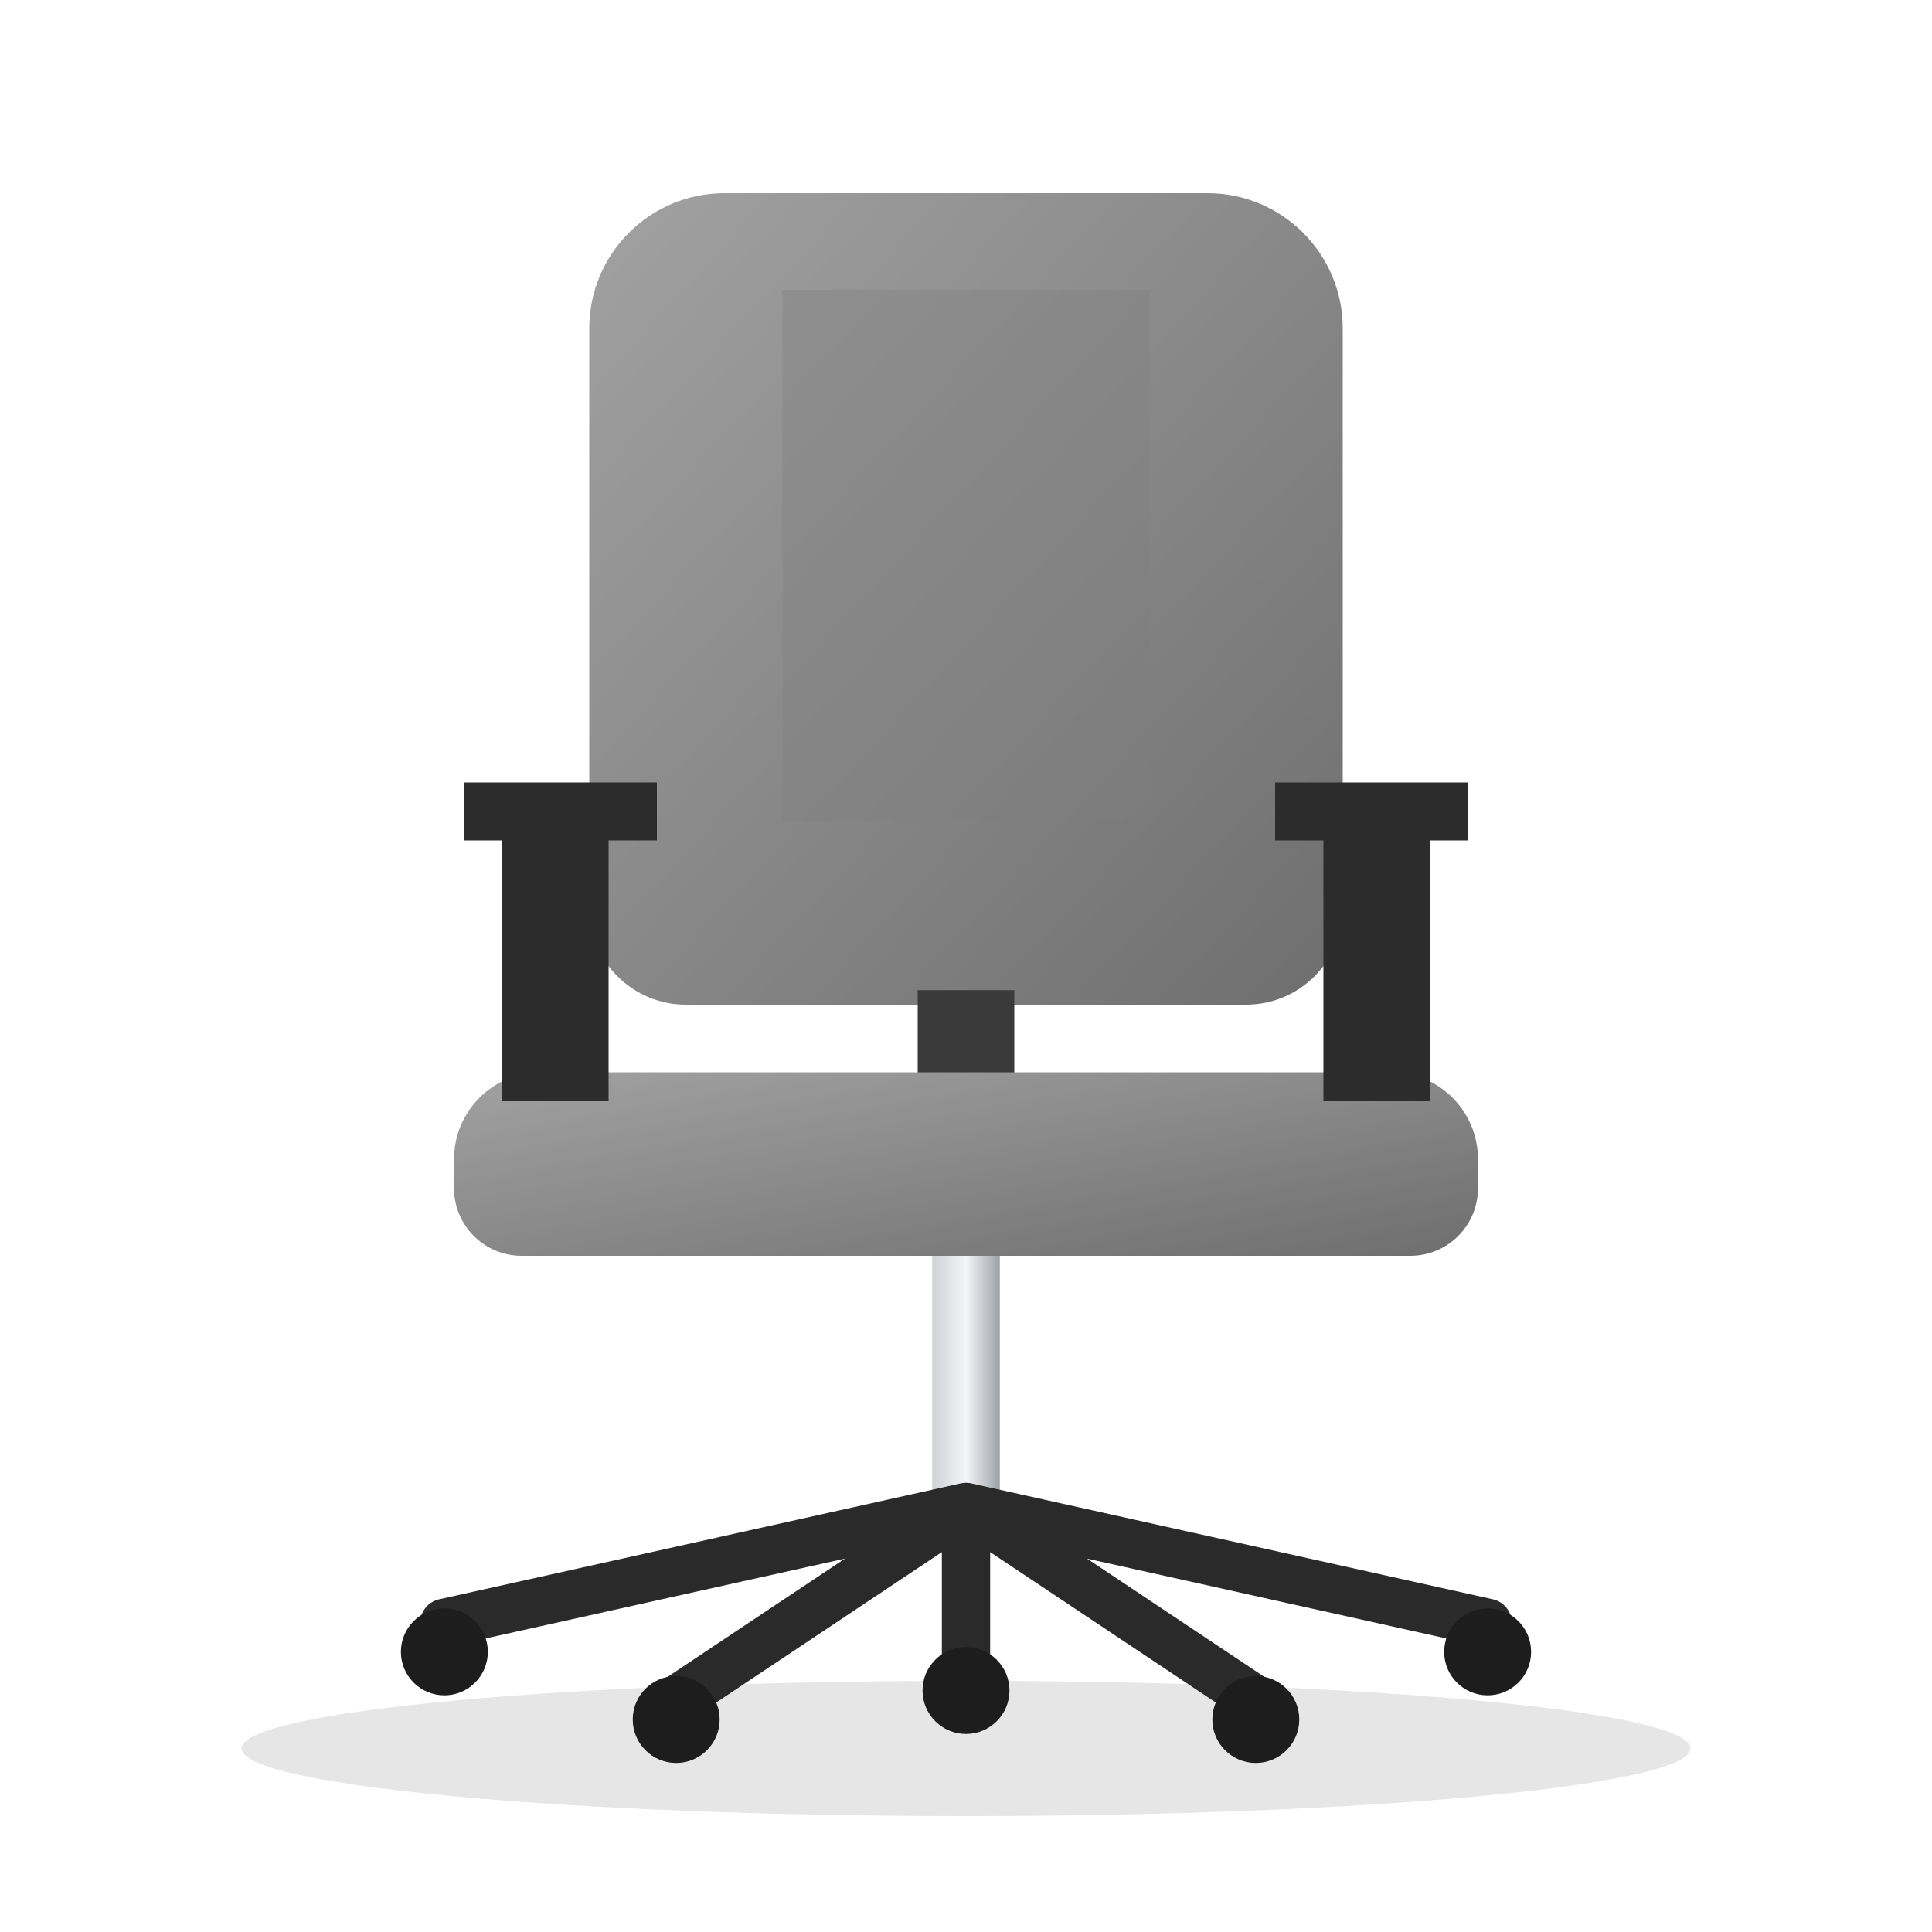
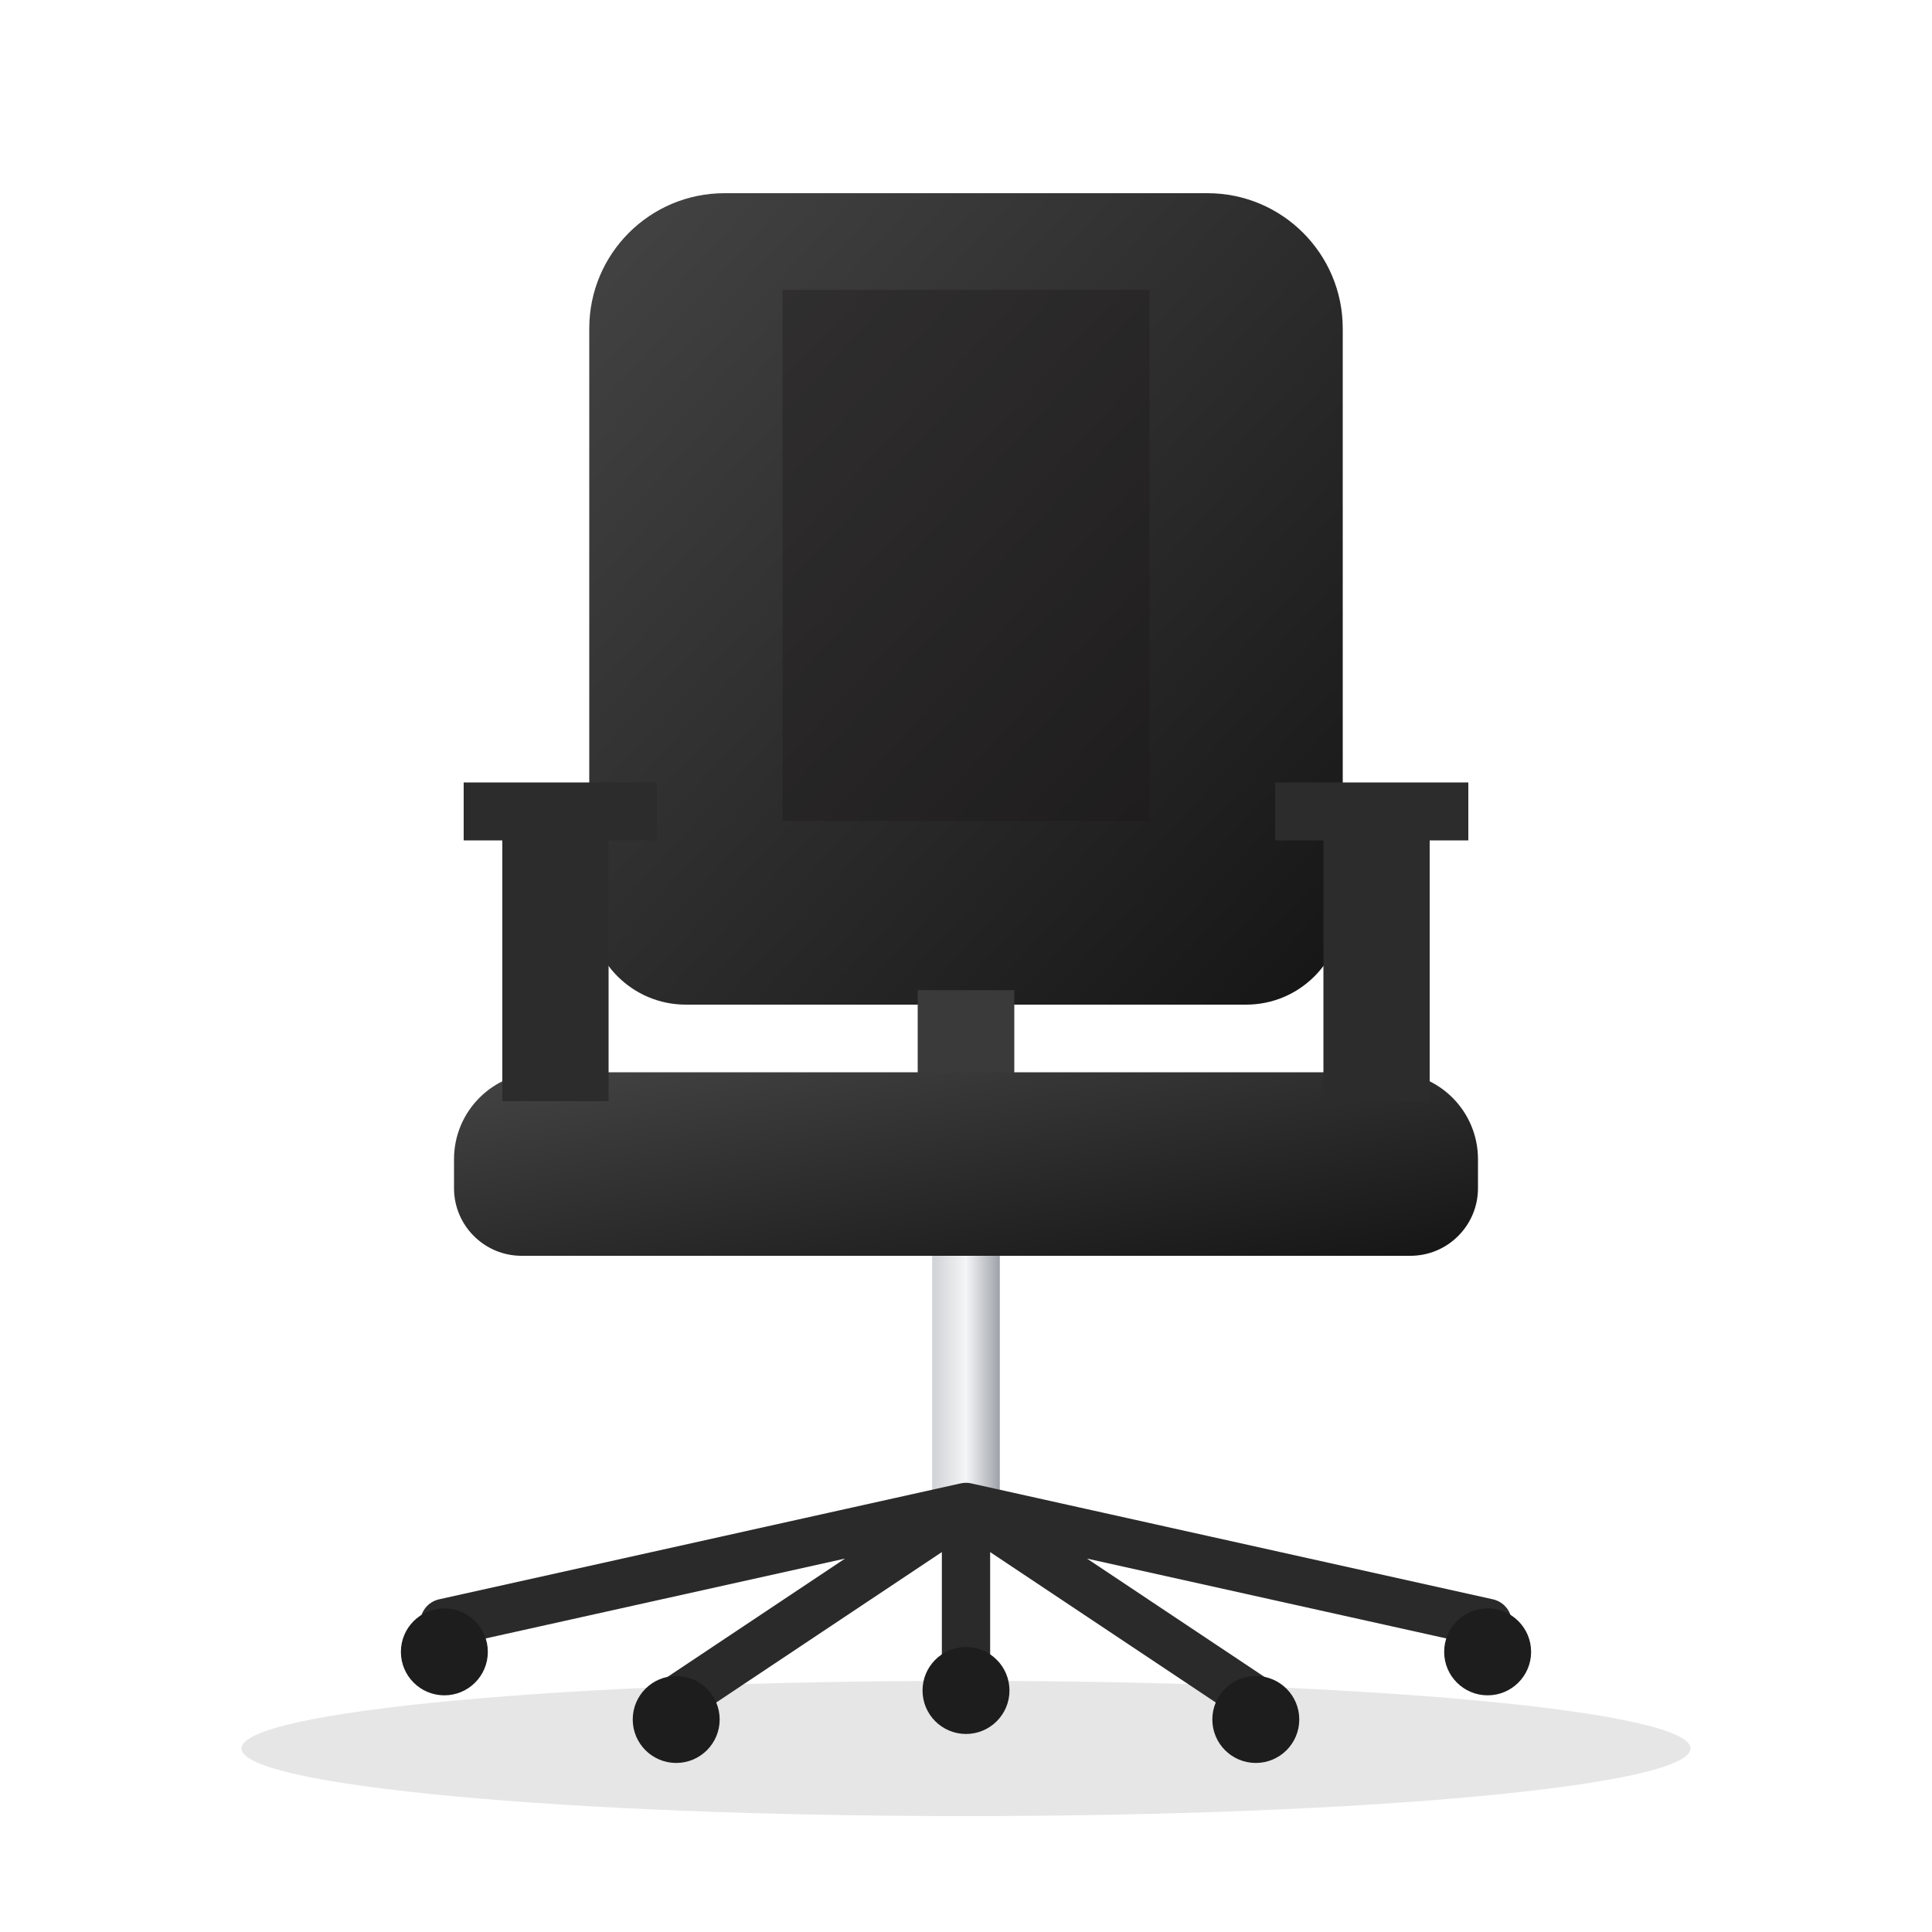
<svg xmlns="http://www.w3.org/2000/svg" viewBox="0 0 400 400">
  <defs>
    <linearGradient id="g" x1="0" y1="0" x2="1" y2="1">
-       <stop offset="0" stop-color="#a2a2a2" />
-       <stop offset="1" stop-color="#6e6e6e" />
+       <stop offset="0" stop-color="#454444" />
+       <stop offset="1" stop-color="#161515" />
    </linearGradient>
    <linearGradient id="m" x1="0" x2="1">
      <stop offset="0" stop-color="#cfd2d6" />
      <stop offset=".5" stop-color="#f4f5f6" />
      <stop offset="1" stop-color="#9ea2a8" />
    </linearGradient>
  </defs>
  <ellipse cx="200" cy="362" rx="150" ry="14" fill="#000" opacity=".10" />
  <path d="M150 40 h100 a28 28 0 0 1 28 28 v120 a20 20 0 0 1 -20 20 h-116 a20 20 0 0 1 -20 -20 v-120 a28 28 0 0 1 28 -28z" fill="url(#g)" />
-   <path d="M162 60 h76 v110 h-76z" fill="#7f7f7f" opacity=".35" />
+   <path d="M162 60 h76 v110 h-76z" fill="#1a1819" opacity=".35" />
  <rect x="190" y="205" width="20" height="30" fill="#3a3a3a" />
  <path d="M112 222 h176 a18 18 0 0 1 18 18 v6 a14 14 0 0 1 -14 14 h-184 a14 14 0 0 1 -14 -14 v-6 a18 18 0 0 1 18 -18z" fill="url(#g)" />
  <path d="M104 170 h22 v58 h-22z M274 170 h22 v58 h-22z" fill="#2c2c2c" />
  <path d="M96 162 h40 v12 h-40z M264 162 h40 v12 h-40z" fill="#2c2c2c" rx="6" />
  <rect x="193" y="260" width="14" height="52" fill="url(#m)" />
  <path d="M200 312 L92 336 M200 312 L308 336 M200 312 L140 352 M200 312 L260 352 M200 312 L200 344" stroke="#2a2a2a" stroke-width="10" stroke-linecap="round" />
  <circle cx="92" cy="342" r="9" fill="#1d1d1d" />
  <circle cx="308" cy="342" r="9" fill="#1d1d1d" />
  <circle cx="140" cy="356" r="9" fill="#1d1d1d" />
  <circle cx="260" cy="356" r="9" fill="#1d1d1d" />
  <circle cx="200" cy="350" r="9" fill="#1d1d1d" />
</svg>
